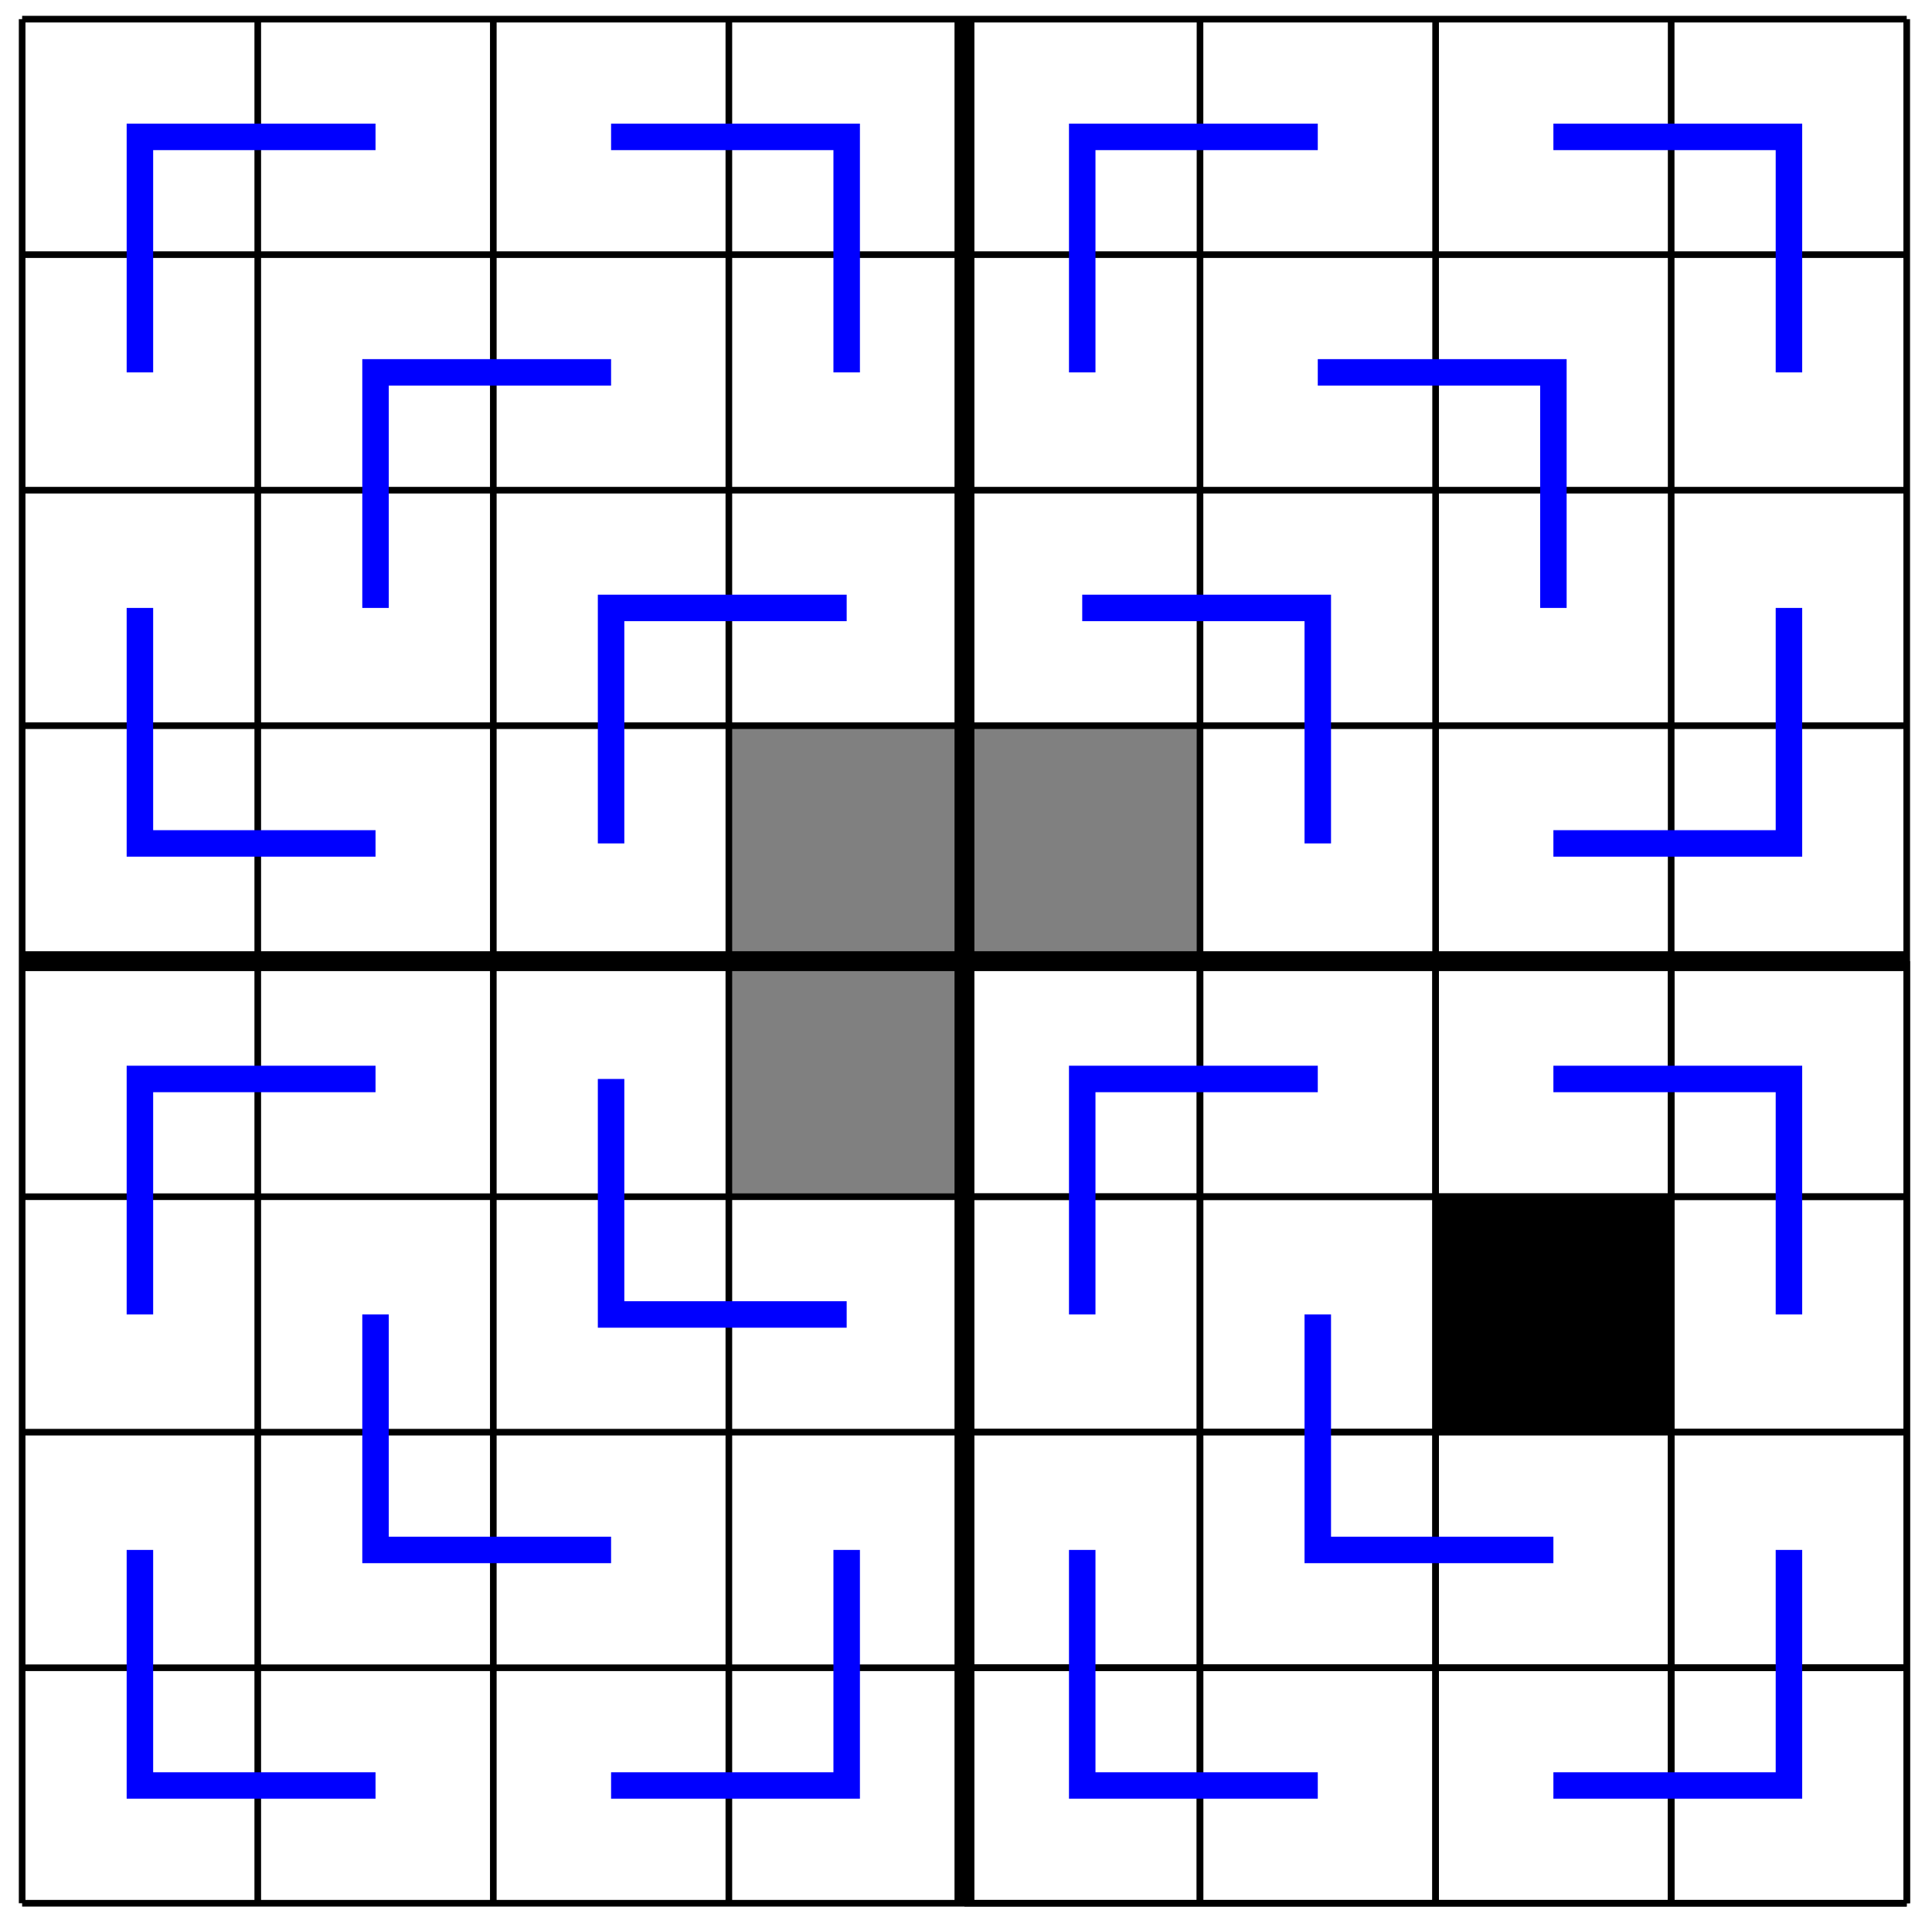
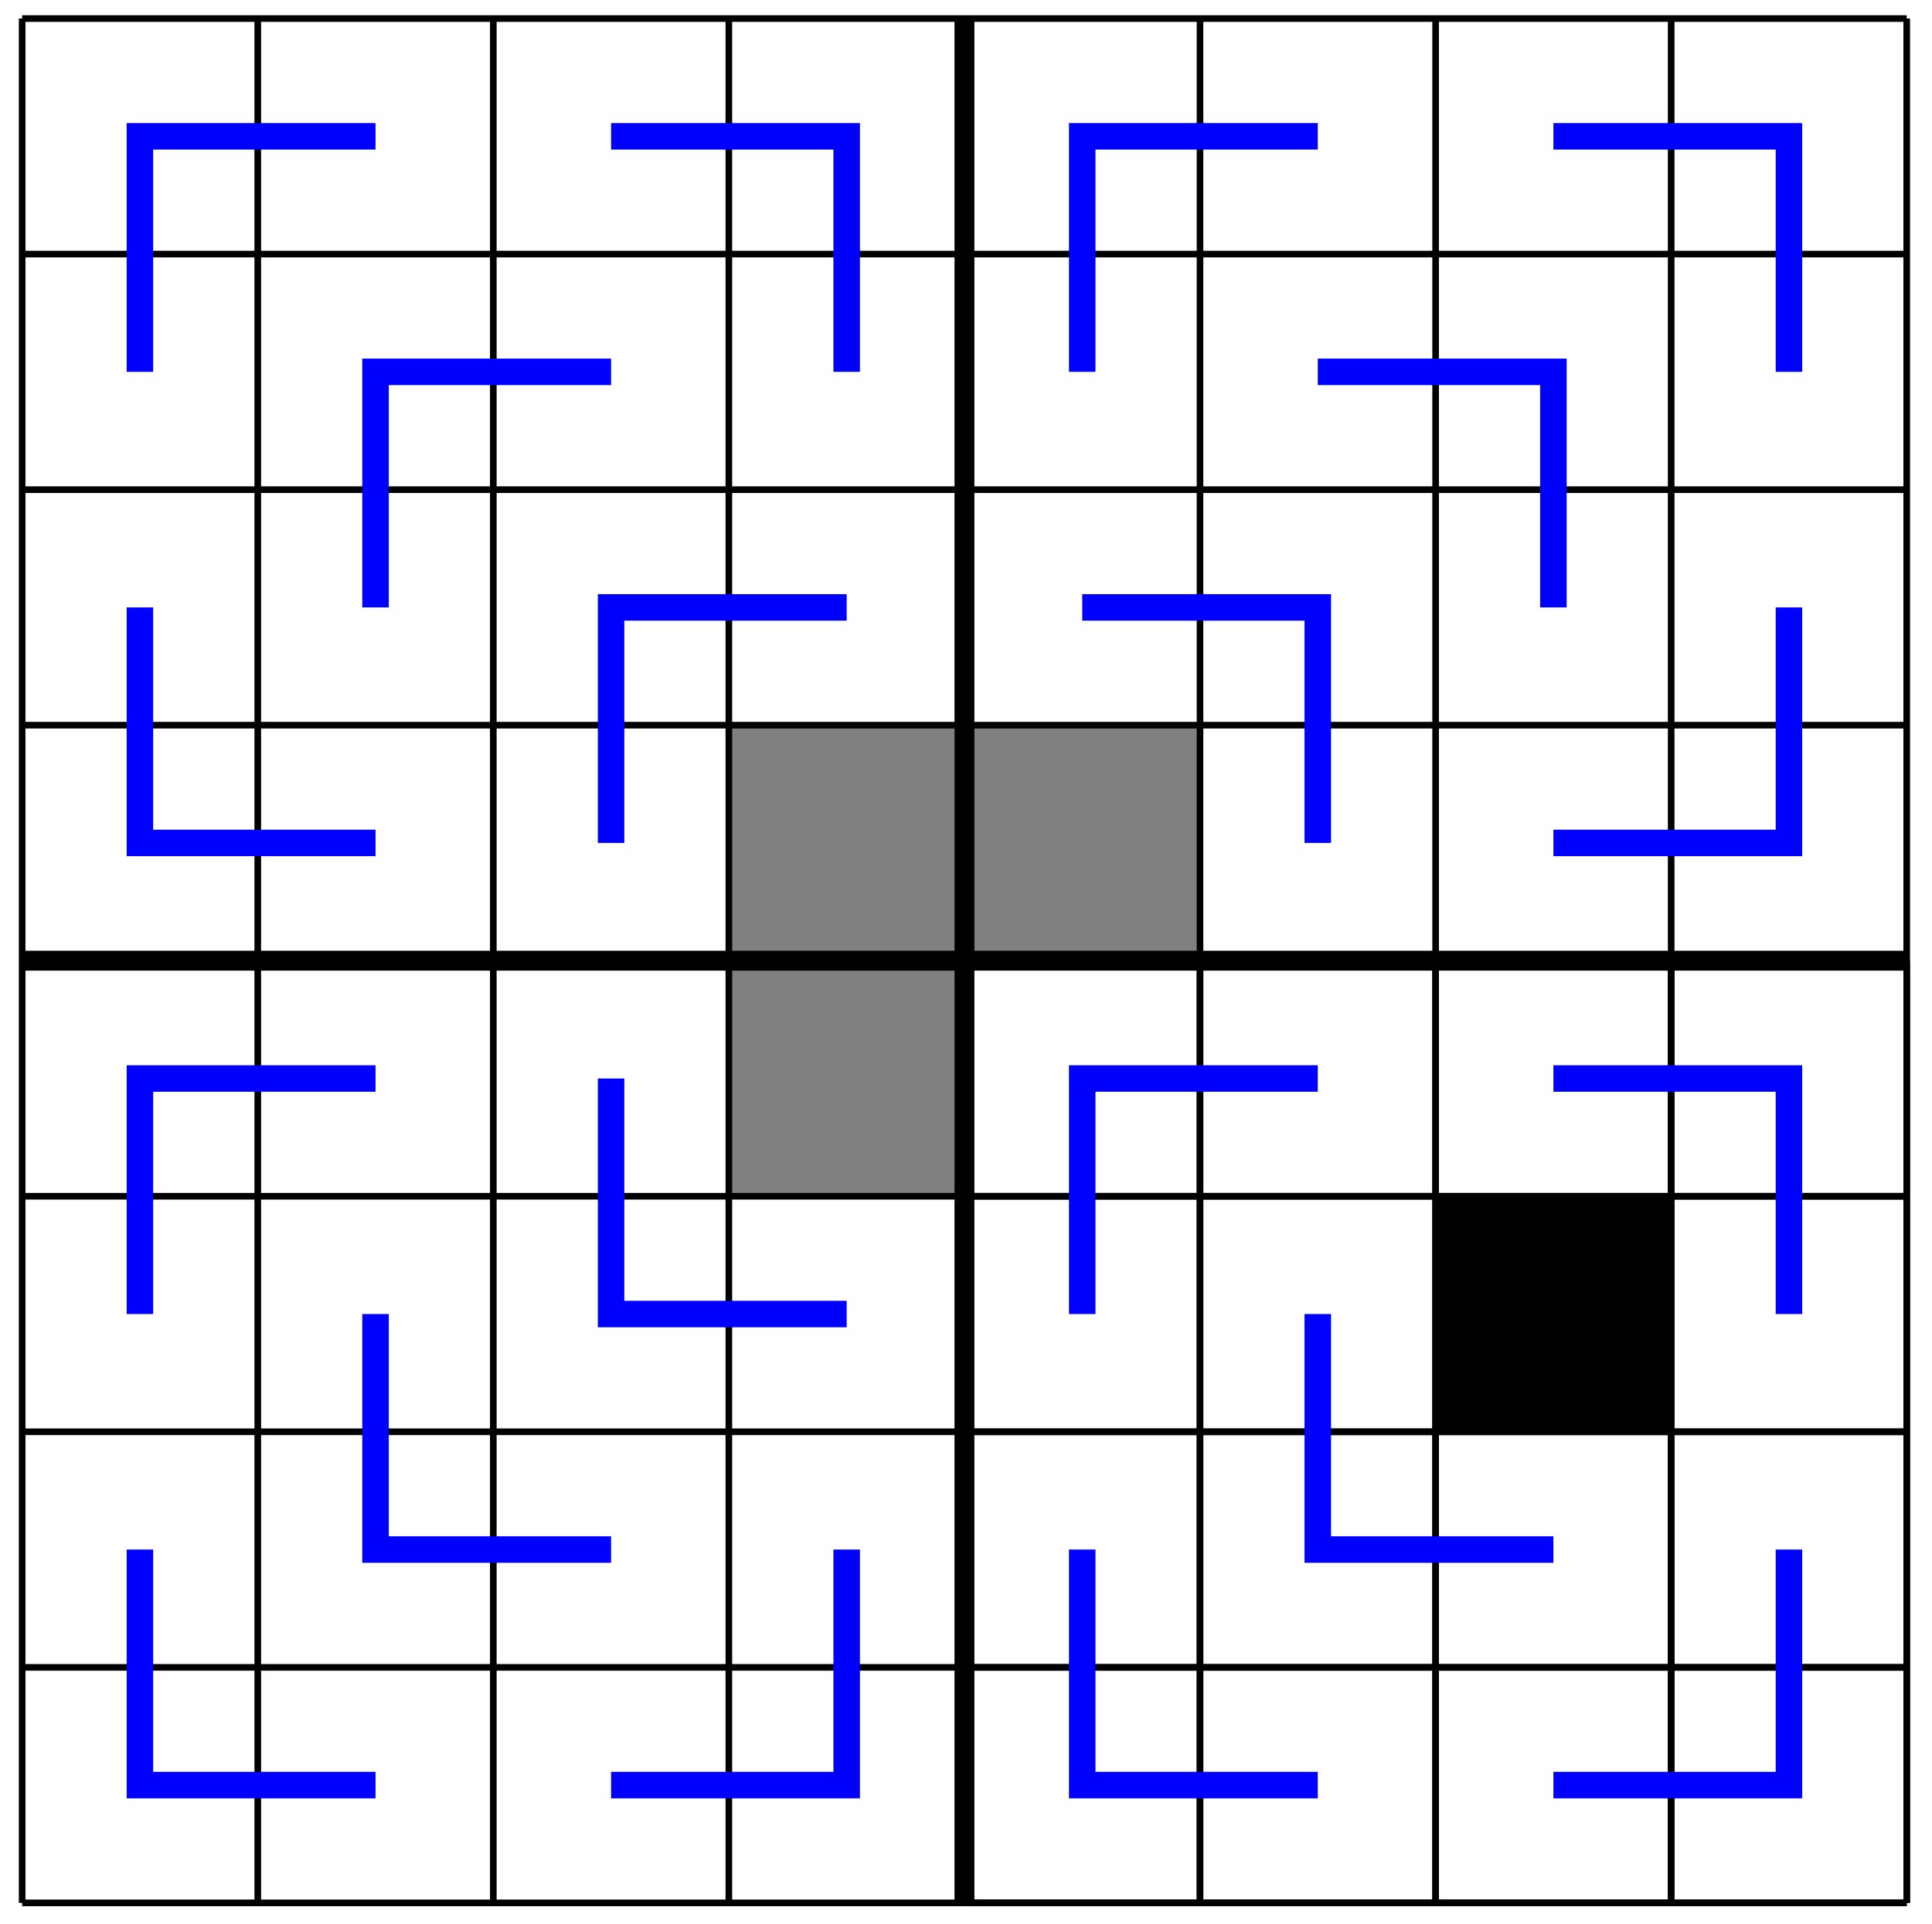
- <svg xmlns="http://www.w3.org/2000/svg" width="116.24pt" height="115.691pt" viewBox="0 0 116.24 115.691" version="1.1">
+ <svg xmlns="http://www.w3.org/2000/svg" width="116.24" height="115.76" viewBox="0 0 116.24 115.76">
  <defs>
-     <clipPath id="clip1">
-       <path d="M 57 0 L 59 0 L 59 115.691 L 57 115.691 Z M 57 0 " />
+     <clipPath id="clip-0">
+       <path clip-rule="nonzero" d="M 57 0 L 59 0 L 59 115.762 L 57 115.762 Z M 57 0 " />
    </clipPath>
  </defs>
-   <g id="surface1">
-     <path style=" stroke:none;fill-rule:nonzero;fill:rgb(50%,50%,50%);fill-opacity:1;" d="M 43.852 72.02 L 58.027 72.02 L 58.027 57.844 L 72.199 57.844 L 72.199 43.672 L 43.852 43.672 Z M 43.852 72.02 " />
-     <path style="fill:none;stroke-width:0.399;stroke-linecap:butt;stroke-linejoin:miter;stroke:rgb(0%,0%,0%);stroke-opacity:1;stroke-miterlimit:10;" d="M -0.001 0 L 113.386 0 " transform="matrix(1,0,0,-1,1.333,114.5392)" />
-     <path style="fill:none;stroke-width:0.399;stroke-linecap:butt;stroke-linejoin:miter;stroke:rgb(0%,0%,0%);stroke-opacity:1;stroke-miterlimit:10;" d="M -0.001 0 L -0.001 113.387 " transform="matrix(1,0,0,-1,1.333,114.5392)" />
-     <path style="fill:none;stroke-width:0.399;stroke-linecap:butt;stroke-linejoin:miter;stroke:rgb(0%,0%,0%);stroke-opacity:1;stroke-miterlimit:10;" d="M -0.001 14.172 L 113.386 14.172 " transform="matrix(1,0,0,-1,1.333,114.5392)" />
-     <path style="fill:none;stroke-width:0.399;stroke-linecap:butt;stroke-linejoin:miter;stroke:rgb(0%,0%,0%);stroke-opacity:1;stroke-miterlimit:10;" d="M 14.175 0 L 14.175 113.387 " transform="matrix(1,0,0,-1,1.333,114.5392)" />
-     <path style="fill:none;stroke-width:0.399;stroke-linecap:butt;stroke-linejoin:miter;stroke:rgb(0%,0%,0%);stroke-opacity:1;stroke-miterlimit:10;" d="M -0.001 28.348 L 113.386 28.348 " transform="matrix(1,0,0,-1,1.333,114.5392)" />
-     <path style="fill:none;stroke-width:0.399;stroke-linecap:butt;stroke-linejoin:miter;stroke:rgb(0%,0%,0%);stroke-opacity:1;stroke-miterlimit:10;" d="M 28.347 0 L 28.347 113.387 " transform="matrix(1,0,0,-1,1.333,114.5392)" />
-     <path style="fill:none;stroke-width:0.399;stroke-linecap:butt;stroke-linejoin:miter;stroke:rgb(0%,0%,0%);stroke-opacity:1;stroke-miterlimit:10;" d="M -0.001 42.52 L 113.386 42.52 " transform="matrix(1,0,0,-1,1.333,114.5392)" />
-     <path style="fill:none;stroke-width:0.399;stroke-linecap:butt;stroke-linejoin:miter;stroke:rgb(0%,0%,0%);stroke-opacity:1;stroke-miterlimit:10;" d="M 42.519 0 L 42.519 113.387 " transform="matrix(1,0,0,-1,1.333,114.5392)" />
-     <path style="fill:none;stroke-width:0.399;stroke-linecap:butt;stroke-linejoin:miter;stroke:rgb(0%,0%,0%);stroke-opacity:1;stroke-miterlimit:10;" d="M -0.001 56.695 L 113.386 56.695 " transform="matrix(1,0,0,-1,1.333,114.5392)" />
-     <path style="fill:none;stroke-width:0.399;stroke-linecap:butt;stroke-linejoin:miter;stroke:rgb(0%,0%,0%);stroke-opacity:1;stroke-miterlimit:10;" d="M 56.694 0 L 56.694 113.387 " transform="matrix(1,0,0,-1,1.333,114.5392)" />
-     <path style="fill:none;stroke-width:0.399;stroke-linecap:butt;stroke-linejoin:miter;stroke:rgb(0%,0%,0%);stroke-opacity:1;stroke-miterlimit:10;" d="M -0.001 70.867 L 113.386 70.867 " transform="matrix(1,0,0,-1,1.333,114.5392)" />
-     <path style="fill:none;stroke-width:0.399;stroke-linecap:butt;stroke-linejoin:miter;stroke:rgb(0%,0%,0%);stroke-opacity:1;stroke-miterlimit:10;" d="M 70.866 0 L 70.866 113.387 " transform="matrix(1,0,0,-1,1.333,114.5392)" />
-     <path style="fill:none;stroke-width:0.399;stroke-linecap:butt;stroke-linejoin:miter;stroke:rgb(0%,0%,0%);stroke-opacity:1;stroke-miterlimit:10;" d="M -0.001 85.039 L 113.386 85.039 " transform="matrix(1,0,0,-1,1.333,114.5392)" />
-     <path style="fill:none;stroke-width:0.399;stroke-linecap:butt;stroke-linejoin:miter;stroke:rgb(0%,0%,0%);stroke-opacity:1;stroke-miterlimit:10;" d="M 85.042 0 L 85.042 113.387 " transform="matrix(1,0,0,-1,1.333,114.5392)" />
-     <path style="fill:none;stroke-width:0.399;stroke-linecap:butt;stroke-linejoin:miter;stroke:rgb(0%,0%,0%);stroke-opacity:1;stroke-miterlimit:10;" d="M -0.001 99.215 L 113.386 99.215 " transform="matrix(1,0,0,-1,1.333,114.5392)" />
-     <path style="fill:none;stroke-width:0.399;stroke-linecap:butt;stroke-linejoin:miter;stroke:rgb(0%,0%,0%);stroke-opacity:1;stroke-miterlimit:10;" d="M 99.214 0 L 99.214 113.387 " transform="matrix(1,0,0,-1,1.333,114.5392)" />
-     <path style="fill:none;stroke-width:0.399;stroke-linecap:butt;stroke-linejoin:miter;stroke:rgb(0%,0%,0%);stroke-opacity:1;stroke-miterlimit:10;" d="M -0.001 113.387 L 113.386 113.387 " transform="matrix(1,0,0,-1,1.333,114.5392)" />
-     <path style="fill:none;stroke-width:0.399;stroke-linecap:butt;stroke-linejoin:miter;stroke:rgb(0%,0%,0%);stroke-opacity:1;stroke-miterlimit:10;" d="M 113.386 0 L 113.386 113.387 " transform="matrix(1,0,0,-1,1.333,114.5392)" />
-     <path style=" stroke:none;fill-rule:nonzero;fill:rgb(0%,0%,0%);fill-opacity:1;" d="M 86.375 86.191 L 86.375 72.02 L 100.547 72.02 L 100.547 86.191 Z M 86.375 86.191 " />
-     <g clip-path="url(#clip1)" clip-rule="nonzero">
-       <path style="fill:none;stroke-width:1.196;stroke-linecap:butt;stroke-linejoin:miter;stroke:rgb(0%,0%,0%);stroke-opacity:1;stroke-miterlimit:10;" d="M 56.694 0 L 56.694 113.387 " transform="matrix(1,0,0,-1,1.333,114.5392)" />
-     </g>
-     <path style="fill:none;stroke-width:1.196;stroke-linecap:butt;stroke-linejoin:miter;stroke:rgb(0%,0%,0%);stroke-opacity:1;stroke-miterlimit:10;" d="M -0.001 56.695 L 113.386 56.695 " transform="matrix(1,0,0,-1,1.333,114.5392)" />
-     <path style="fill:none;stroke-width:1.594;stroke-linecap:butt;stroke-linejoin:miter;stroke:rgb(0%,0%,100%);stroke-opacity:1;stroke-miterlimit:10;" d="M 63.78 77.953 L 77.952 77.953 L 77.952 63.781 " transform="matrix(1,0,0,-1,1.333,114.5392)" />
-     <path style="fill:none;stroke-width:1.594;stroke-linecap:butt;stroke-linejoin:miter;stroke:rgb(0%,0%,100%);stroke-opacity:1;stroke-miterlimit:10;" d="M 77.952 92.129 L 92.128 92.129 L 92.128 77.953 " transform="matrix(1,0,0,-1,1.333,114.5392)" />
-     <path style="fill:none;stroke-width:1.594;stroke-linecap:butt;stroke-linejoin:miter;stroke:rgb(0%,0%,100%);stroke-opacity:1;stroke-miterlimit:10;" d="M 63.78 92.129 L 63.78 106.301 L 77.952 106.301 " transform="matrix(1,0,0,-1,1.333,114.5392)" />
-     <path style="fill:none;stroke-width:1.594;stroke-linecap:butt;stroke-linejoin:miter;stroke:rgb(0%,0%,100%);stroke-opacity:1;stroke-miterlimit:10;" d="M 92.128 106.301 L 106.3 106.301 L 106.3 92.129 " transform="matrix(1,0,0,-1,1.333,114.5392)" />
-     <path style="fill:none;stroke-width:1.594;stroke-linecap:butt;stroke-linejoin:miter;stroke:rgb(0%,0%,100%);stroke-opacity:1;stroke-miterlimit:10;" d="M 92.128 63.781 L 106.3 63.781 L 106.3 77.953 " transform="matrix(1,0,0,-1,1.333,114.5392)" />
-     <path style="fill:none;stroke-width:1.594;stroke-linecap:butt;stroke-linejoin:miter;stroke:rgb(0%,0%,100%);stroke-opacity:1;stroke-miterlimit:10;" d="M 49.608 35.434 L 35.433 35.434 L 35.433 49.606 " transform="matrix(1,0,0,-1,1.333,114.5392)" />
-     <path style="fill:none;stroke-width:1.594;stroke-linecap:butt;stroke-linejoin:miter;stroke:rgb(0%,0%,100%);stroke-opacity:1;stroke-miterlimit:10;" d="M 35.433 21.262 L 21.261 21.262 L 21.261 35.434 " transform="matrix(1,0,0,-1,1.333,114.5392)" />
-     <path style="fill:none;stroke-width:1.594;stroke-linecap:butt;stroke-linejoin:miter;stroke:rgb(0%,0%,100%);stroke-opacity:1;stroke-miterlimit:10;" d="M 49.608 21.262 L 49.608 7.086 L 35.433 7.086 " transform="matrix(1,0,0,-1,1.333,114.5392)" />
-     <path style="fill:none;stroke-width:1.594;stroke-linecap:butt;stroke-linejoin:miter;stroke:rgb(0%,0%,100%);stroke-opacity:1;stroke-miterlimit:10;" d="M 21.261 7.086 L 7.085 7.086 L 7.085 21.262 " transform="matrix(1,0,0,-1,1.333,114.5392)" />
-     <path style="fill:none;stroke-width:1.594;stroke-linecap:butt;stroke-linejoin:miter;stroke:rgb(0%,0%,100%);stroke-opacity:1;stroke-miterlimit:10;" d="M 21.261 49.606 L 7.085 49.606 L 7.085 35.434 " transform="matrix(1,0,0,-1,1.333,114.5392)" />
-     <path style="fill:none;stroke-width:1.594;stroke-linecap:butt;stroke-linejoin:miter;stroke:rgb(0%,0%,100%);stroke-opacity:1;stroke-miterlimit:10;" d="M 35.433 63.781 L 35.433 77.953 L 49.608 77.953 " transform="matrix(1,0,0,-1,1.333,114.5392)" />
-     <path style="fill:none;stroke-width:1.594;stroke-linecap:butt;stroke-linejoin:miter;stroke:rgb(0%,0%,100%);stroke-opacity:1;stroke-miterlimit:10;" d="M 21.261 77.953 L 21.261 92.129 L 35.433 92.129 " transform="matrix(1,0,0,-1,1.333,114.5392)" />
-     <path style="fill:none;stroke-width:1.594;stroke-linecap:butt;stroke-linejoin:miter;stroke:rgb(0%,0%,100%);stroke-opacity:1;stroke-miterlimit:10;" d="M 21.261 63.781 L 7.085 63.781 L 7.085 77.953 " transform="matrix(1,0,0,-1,1.333,114.5392)" />
-     <path style="fill:none;stroke-width:1.594;stroke-linecap:butt;stroke-linejoin:miter;stroke:rgb(0%,0%,100%);stroke-opacity:1;stroke-miterlimit:10;" d="M 7.085 92.129 L 7.085 106.301 L 21.261 106.301 " transform="matrix(1,0,0,-1,1.333,114.5392)" />
-     <path style="fill:none;stroke-width:1.594;stroke-linecap:butt;stroke-linejoin:miter;stroke:rgb(0%,0%,100%);stroke-opacity:1;stroke-miterlimit:10;" d="M 49.608 92.129 L 49.608 106.301 L 35.433 106.301 " transform="matrix(1,0,0,-1,1.333,114.5392)" />
-     <path style="fill:none;stroke-width:0.399;stroke-linecap:butt;stroke-linejoin:miter;stroke:rgb(0%,0%,0%);stroke-opacity:1;stroke-miterlimit:10;" d="M 56.694 0 L 113.386 0 " transform="matrix(1,0,0,-1,1.333,114.5392)" />
-     <path style="fill:none;stroke-width:0.399;stroke-linecap:butt;stroke-linejoin:miter;stroke:rgb(0%,0%,0%);stroke-opacity:1;stroke-miterlimit:10;" d="M 56.694 0 L 56.694 56.695 " transform="matrix(1,0,0,-1,1.333,114.5392)" />
-     <path style="fill:none;stroke-width:0.399;stroke-linecap:butt;stroke-linejoin:miter;stroke:rgb(0%,0%,0%);stroke-opacity:1;stroke-miterlimit:10;" d="M 56.694 14.172 L 113.386 14.172 " transform="matrix(1,0,0,-1,1.333,114.5392)" />
-     <path style="fill:none;stroke-width:0.399;stroke-linecap:butt;stroke-linejoin:miter;stroke:rgb(0%,0%,0%);stroke-opacity:1;stroke-miterlimit:10;" d="M 70.866 0 L 70.866 56.695 " transform="matrix(1,0,0,-1,1.333,114.5392)" />
-     <path style="fill:none;stroke-width:0.399;stroke-linecap:butt;stroke-linejoin:miter;stroke:rgb(0%,0%,0%);stroke-opacity:1;stroke-miterlimit:10;" d="M 56.694 28.348 L 113.386 28.348 " transform="matrix(1,0,0,-1,1.333,114.5392)" />
-     <path style="fill:none;stroke-width:0.399;stroke-linecap:butt;stroke-linejoin:miter;stroke:rgb(0%,0%,0%);stroke-opacity:1;stroke-miterlimit:10;" d="M 85.042 0 L 85.042 56.695 " transform="matrix(1,0,0,-1,1.333,114.5392)" />
-     <path style="fill:none;stroke-width:0.399;stroke-linecap:butt;stroke-linejoin:miter;stroke:rgb(0%,0%,0%);stroke-opacity:1;stroke-miterlimit:10;" d="M 56.694 42.52 L 113.386 42.52 " transform="matrix(1,0,0,-1,1.333,114.5392)" />
-     <path style="fill:none;stroke-width:0.399;stroke-linecap:butt;stroke-linejoin:miter;stroke:rgb(0%,0%,0%);stroke-opacity:1;stroke-miterlimit:10;" d="M 99.214 0 L 99.214 56.695 " transform="matrix(1,0,0,-1,1.333,114.5392)" />
-     <path style="fill:none;stroke-width:0.399;stroke-linecap:butt;stroke-linejoin:miter;stroke:rgb(0%,0%,0%);stroke-opacity:1;stroke-miterlimit:10;" d="M 56.694 56.695 L 113.386 56.695 " transform="matrix(1,0,0,-1,1.333,114.5392)" />
-     <path style="fill:none;stroke-width:0.399;stroke-linecap:butt;stroke-linejoin:miter;stroke:rgb(0%,0%,0%);stroke-opacity:1;stroke-miterlimit:10;" d="M 113.386 0 L 113.386 56.695 " transform="matrix(1,0,0,-1,1.333,114.5392)" />
-     <path style=" stroke:none;fill-rule:nonzero;fill:rgb(0%,0%,0%);fill-opacity:1;" d="M 86.375 86.191 L 100.547 86.191 L 100.547 72.02 L 86.375 72.02 Z M 86.375 86.191 " />
-     <path style="fill:none;stroke-width:1.594;stroke-linecap:butt;stroke-linejoin:miter;stroke:rgb(0%,0%,100%);stroke-opacity:1;stroke-miterlimit:10;" d="M 63.78 21.262 L 63.78 7.086 L 77.952 7.086 " transform="matrix(1,0,0,-1,1.333,114.5392)" />
-     <path style="fill:none;stroke-width:1.594;stroke-linecap:butt;stroke-linejoin:miter;stroke:rgb(0%,0%,100%);stroke-opacity:1;stroke-miterlimit:10;" d="M 77.952 35.434 L 77.952 21.262 L 92.128 21.262 " transform="matrix(1,0,0,-1,1.333,114.5392)" />
-     <path style="fill:none;stroke-width:1.594;stroke-linecap:butt;stroke-linejoin:miter;stroke:rgb(0%,0%,100%);stroke-opacity:1;stroke-miterlimit:10;" d="M 63.78 35.434 L 63.78 49.606 L 77.952 49.606 " transform="matrix(1,0,0,-1,1.333,114.5392)" />
-     <path style="fill:none;stroke-width:1.594;stroke-linecap:butt;stroke-linejoin:miter;stroke:rgb(0%,0%,100%);stroke-opacity:1;stroke-miterlimit:10;" d="M 92.128 49.606 L 106.3 49.606 L 106.3 35.434 " transform="matrix(1,0,0,-1,1.333,114.5392)" />
-     <path style="fill:none;stroke-width:1.594;stroke-linecap:butt;stroke-linejoin:miter;stroke:rgb(0%,0%,100%);stroke-opacity:1;stroke-miterlimit:10;" d="M 92.128 7.086 L 106.3 7.086 L 106.3 21.262 " transform="matrix(1,0,0,-1,1.333,114.5392)" />
+   <path fill-rule="nonzero" fill="rgb(50%, 50%, 50%)" fill-opacity="1" d="M 43.852 71.984 L 58.027 71.984 L 58.027 57.809 L 72.199 57.809 L 72.199 43.637 L 43.852 43.637 Z M 43.852 71.984 " />
+   <path fill="none" stroke-width="0.399" stroke-linecap="butt" stroke-linejoin="miter" stroke="rgb(0%, 0%, 0%)" stroke-opacity="1" stroke-miterlimit="10" d="M -0.001 0 L 113.386 0 " transform="matrix(1, 0, 0, -1, 1.333, 114.504)" />
+   <path fill="none" stroke-width="0.399" stroke-linecap="butt" stroke-linejoin="miter" stroke="rgb(0%, 0%, 0%)" stroke-opacity="1" stroke-miterlimit="10" d="M -0.001 0 L -0.001 113.387 " transform="matrix(1, 0, 0, -1, 1.333, 114.504)" />
+   <path fill="none" stroke-width="0.399" stroke-linecap="butt" stroke-linejoin="miter" stroke="rgb(0%, 0%, 0%)" stroke-opacity="1" stroke-miterlimit="10" d="M -0.001 14.172 L 113.386 14.172 " transform="matrix(1, 0, 0, -1, 1.333, 114.504)" />
+   <path fill="none" stroke-width="0.399" stroke-linecap="butt" stroke-linejoin="miter" stroke="rgb(0%, 0%, 0%)" stroke-opacity="1" stroke-miterlimit="10" d="M 14.175 0 L 14.175 113.387 " transform="matrix(1, 0, 0, -1, 1.333, 114.504)" />
+   <path fill="none" stroke-width="0.399" stroke-linecap="butt" stroke-linejoin="miter" stroke="rgb(0%, 0%, 0%)" stroke-opacity="1" stroke-miterlimit="10" d="M -0.001 28.348 L 113.386 28.348 " transform="matrix(1, 0, 0, -1, 1.333, 114.504)" />
+   <path fill="none" stroke-width="0.399" stroke-linecap="butt" stroke-linejoin="miter" stroke="rgb(0%, 0%, 0%)" stroke-opacity="1" stroke-miterlimit="10" d="M 28.347 0 L 28.347 113.387 " transform="matrix(1, 0, 0, -1, 1.333, 114.504)" />
+   <path fill="none" stroke-width="0.399" stroke-linecap="butt" stroke-linejoin="miter" stroke="rgb(0%, 0%, 0%)" stroke-opacity="1" stroke-miterlimit="10" d="M -0.001 42.52 L 113.386 42.52 " transform="matrix(1, 0, 0, -1, 1.333, 114.504)" />
+   <path fill="none" stroke-width="0.399" stroke-linecap="butt" stroke-linejoin="miter" stroke="rgb(0%, 0%, 0%)" stroke-opacity="1" stroke-miterlimit="10" d="M 42.519 0 L 42.519 113.387 " transform="matrix(1, 0, 0, -1, 1.333, 114.504)" />
+   <path fill="none" stroke-width="0.399" stroke-linecap="butt" stroke-linejoin="miter" stroke="rgb(0%, 0%, 0%)" stroke-opacity="1" stroke-miterlimit="10" d="M -0.001 56.695 L 113.386 56.695 " transform="matrix(1, 0, 0, -1, 1.333, 114.504)" />
+   <path fill="none" stroke-width="0.399" stroke-linecap="butt" stroke-linejoin="miter" stroke="rgb(0%, 0%, 0%)" stroke-opacity="1" stroke-miterlimit="10" d="M 56.694 0 L 56.694 113.387 " transform="matrix(1, 0, 0, -1, 1.333, 114.504)" />
+   <path fill="none" stroke-width="0.399" stroke-linecap="butt" stroke-linejoin="miter" stroke="rgb(0%, 0%, 0%)" stroke-opacity="1" stroke-miterlimit="10" d="M -0.001 70.867 L 113.386 70.867 " transform="matrix(1, 0, 0, -1, 1.333, 114.504)" />
+   <path fill="none" stroke-width="0.399" stroke-linecap="butt" stroke-linejoin="miter" stroke="rgb(0%, 0%, 0%)" stroke-opacity="1" stroke-miterlimit="10" d="M 70.866 0 L 70.866 113.387 " transform="matrix(1, 0, 0, -1, 1.333, 114.504)" />
+   <path fill="none" stroke-width="0.399" stroke-linecap="butt" stroke-linejoin="miter" stroke="rgb(0%, 0%, 0%)" stroke-opacity="1" stroke-miterlimit="10" d="M -0.001 85.039 L 113.386 85.039 " transform="matrix(1, 0, 0, -1, 1.333, 114.504)" />
+   <path fill="none" stroke-width="0.399" stroke-linecap="butt" stroke-linejoin="miter" stroke="rgb(0%, 0%, 0%)" stroke-opacity="1" stroke-miterlimit="10" d="M 85.042 0 L 85.042 113.387 " transform="matrix(1, 0, 0, -1, 1.333, 114.504)" />
+   <path fill="none" stroke-width="0.399" stroke-linecap="butt" stroke-linejoin="miter" stroke="rgb(0%, 0%, 0%)" stroke-opacity="1" stroke-miterlimit="10" d="M -0.001 99.215 L 113.386 99.215 " transform="matrix(1, 0, 0, -1, 1.333, 114.504)" />
+   <path fill="none" stroke-width="0.399" stroke-linecap="butt" stroke-linejoin="miter" stroke="rgb(0%, 0%, 0%)" stroke-opacity="1" stroke-miterlimit="10" d="M 99.214 0 L 99.214 113.387 " transform="matrix(1, 0, 0, -1, 1.333, 114.504)" />
+   <path fill="none" stroke-width="0.399" stroke-linecap="butt" stroke-linejoin="miter" stroke="rgb(0%, 0%, 0%)" stroke-opacity="1" stroke-miterlimit="10" d="M -0.001 113.387 L 113.386 113.387 " transform="matrix(1, 0, 0, -1, 1.333, 114.504)" />
+   <path fill="none" stroke-width="0.399" stroke-linecap="butt" stroke-linejoin="miter" stroke="rgb(0%, 0%, 0%)" stroke-opacity="1" stroke-miterlimit="10" d="M 113.386 0 L 113.386 113.387 " transform="matrix(1, 0, 0, -1, 1.333, 114.504)" />
+   <path fill-rule="nonzero" fill="rgb(0%, 0%, 0%)" fill-opacity="1" d="M 86.375 86.156 L 86.375 71.984 L 100.547 71.984 L 100.547 86.156 Z M 86.375 86.156 " />
+   <g clip-path="url(#clip-0)">
+     <path fill="none" stroke-width="1.196" stroke-linecap="butt" stroke-linejoin="miter" stroke="rgb(0%, 0%, 0%)" stroke-opacity="1" stroke-miterlimit="10" d="M 56.694 0 L 56.694 113.387 " transform="matrix(1, 0, 0, -1, 1.333, 114.504)" />
  </g>
+   <path fill="none" stroke-width="1.196" stroke-linecap="butt" stroke-linejoin="miter" stroke="rgb(0%, 0%, 0%)" stroke-opacity="1" stroke-miterlimit="10" d="M -0.001 56.695 L 113.386 56.695 " transform="matrix(1, 0, 0, -1, 1.333, 114.504)" />
+   <path fill="none" stroke-width="1.594" stroke-linecap="butt" stroke-linejoin="miter" stroke="rgb(0%, 0%, 100%)" stroke-opacity="1" stroke-miterlimit="10" d="M 63.78 77.953 L 77.952 77.953 L 77.952 63.781 " transform="matrix(1, 0, 0, -1, 1.333, 114.504)" />
+   <path fill="none" stroke-width="1.594" stroke-linecap="butt" stroke-linejoin="miter" stroke="rgb(0%, 0%, 100%)" stroke-opacity="1" stroke-miterlimit="10" d="M 77.952 92.129 L 92.128 92.129 L 92.128 77.953 " transform="matrix(1, 0, 0, -1, 1.333, 114.504)" />
+   <path fill="none" stroke-width="1.594" stroke-linecap="butt" stroke-linejoin="miter" stroke="rgb(0%, 0%, 100%)" stroke-opacity="1" stroke-miterlimit="10" d="M 63.78 92.129 L 63.78 106.301 L 77.952 106.301 " transform="matrix(1, 0, 0, -1, 1.333, 114.504)" />
+   <path fill="none" stroke-width="1.594" stroke-linecap="butt" stroke-linejoin="miter" stroke="rgb(0%, 0%, 100%)" stroke-opacity="1" stroke-miterlimit="10" d="M 92.128 106.301 L 106.3 106.301 L 106.3 92.129 " transform="matrix(1, 0, 0, -1, 1.333, 114.504)" />
+   <path fill="none" stroke-width="1.594" stroke-linecap="butt" stroke-linejoin="miter" stroke="rgb(0%, 0%, 100%)" stroke-opacity="1" stroke-miterlimit="10" d="M 92.128 63.781 L 106.3 63.781 L 106.3 77.953 " transform="matrix(1, 0, 0, -1, 1.333, 114.504)" />
+   <path fill="none" stroke-width="1.594" stroke-linecap="butt" stroke-linejoin="miter" stroke="rgb(0%, 0%, 100%)" stroke-opacity="1" stroke-miterlimit="10" d="M 49.608 35.434 L 35.433 35.434 L 35.433 49.606 " transform="matrix(1, 0, 0, -1, 1.333, 114.504)" />
+   <path fill="none" stroke-width="1.594" stroke-linecap="butt" stroke-linejoin="miter" stroke="rgb(0%, 0%, 100%)" stroke-opacity="1" stroke-miterlimit="10" d="M 35.433 21.262 L 21.261 21.262 L 21.261 35.434 " transform="matrix(1, 0, 0, -1, 1.333, 114.504)" />
+   <path fill="none" stroke-width="1.594" stroke-linecap="butt" stroke-linejoin="miter" stroke="rgb(0%, 0%, 100%)" stroke-opacity="1" stroke-miterlimit="10" d="M 49.608 21.262 L 49.608 7.086 L 35.433 7.086 " transform="matrix(1, 0, 0, -1, 1.333, 114.504)" />
+   <path fill="none" stroke-width="1.594" stroke-linecap="butt" stroke-linejoin="miter" stroke="rgb(0%, 0%, 100%)" stroke-opacity="1" stroke-miterlimit="10" d="M 21.261 7.086 L 7.085 7.086 L 7.085 21.262 " transform="matrix(1, 0, 0, -1, 1.333, 114.504)" />
+   <path fill="none" stroke-width="1.594" stroke-linecap="butt" stroke-linejoin="miter" stroke="rgb(0%, 0%, 100%)" stroke-opacity="1" stroke-miterlimit="10" d="M 21.261 49.606 L 7.085 49.606 L 7.085 35.434 " transform="matrix(1, 0, 0, -1, 1.333, 114.504)" />
+   <path fill="none" stroke-width="1.594" stroke-linecap="butt" stroke-linejoin="miter" stroke="rgb(0%, 0%, 100%)" stroke-opacity="1" stroke-miterlimit="10" d="M 35.433 63.781 L 35.433 77.953 L 49.608 77.953 " transform="matrix(1, 0, 0, -1, 1.333, 114.504)" />
+   <path fill="none" stroke-width="1.594" stroke-linecap="butt" stroke-linejoin="miter" stroke="rgb(0%, 0%, 100%)" stroke-opacity="1" stroke-miterlimit="10" d="M 21.261 77.953 L 21.261 92.129 L 35.433 92.129 " transform="matrix(1, 0, 0, -1, 1.333, 114.504)" />
+   <path fill="none" stroke-width="1.594" stroke-linecap="butt" stroke-linejoin="miter" stroke="rgb(0%, 0%, 100%)" stroke-opacity="1" stroke-miterlimit="10" d="M 21.261 63.781 L 7.085 63.781 L 7.085 77.953 " transform="matrix(1, 0, 0, -1, 1.333, 114.504)" />
+   <path fill="none" stroke-width="1.594" stroke-linecap="butt" stroke-linejoin="miter" stroke="rgb(0%, 0%, 100%)" stroke-opacity="1" stroke-miterlimit="10" d="M 7.085 92.129 L 7.085 106.301 L 21.261 106.301 " transform="matrix(1, 0, 0, -1, 1.333, 114.504)" />
+   <path fill="none" stroke-width="1.594" stroke-linecap="butt" stroke-linejoin="miter" stroke="rgb(0%, 0%, 100%)" stroke-opacity="1" stroke-miterlimit="10" d="M 49.608 92.129 L 49.608 106.301 L 35.433 106.301 " transform="matrix(1, 0, 0, -1, 1.333, 114.504)" />
+   <path fill="none" stroke-width="0.399" stroke-linecap="butt" stroke-linejoin="miter" stroke="rgb(0%, 0%, 0%)" stroke-opacity="1" stroke-miterlimit="10" d="M 56.694 0 L 113.386 0 " transform="matrix(1, 0, 0, -1, 1.333, 114.504)" />
+   <path fill="none" stroke-width="0.399" stroke-linecap="butt" stroke-linejoin="miter" stroke="rgb(0%, 0%, 0%)" stroke-opacity="1" stroke-miterlimit="10" d="M 56.694 0 L 56.694 56.695 " transform="matrix(1, 0, 0, -1, 1.333, 114.504)" />
+   <path fill="none" stroke-width="0.399" stroke-linecap="butt" stroke-linejoin="miter" stroke="rgb(0%, 0%, 0%)" stroke-opacity="1" stroke-miterlimit="10" d="M 56.694 14.172 L 113.386 14.172 " transform="matrix(1, 0, 0, -1, 1.333, 114.504)" />
+   <path fill="none" stroke-width="0.399" stroke-linecap="butt" stroke-linejoin="miter" stroke="rgb(0%, 0%, 0%)" stroke-opacity="1" stroke-miterlimit="10" d="M 70.866 0 L 70.866 56.695 " transform="matrix(1, 0, 0, -1, 1.333, 114.504)" />
+   <path fill="none" stroke-width="0.399" stroke-linecap="butt" stroke-linejoin="miter" stroke="rgb(0%, 0%, 0%)" stroke-opacity="1" stroke-miterlimit="10" d="M 56.694 28.348 L 113.386 28.348 " transform="matrix(1, 0, 0, -1, 1.333, 114.504)" />
+   <path fill="none" stroke-width="0.399" stroke-linecap="butt" stroke-linejoin="miter" stroke="rgb(0%, 0%, 0%)" stroke-opacity="1" stroke-miterlimit="10" d="M 85.042 0 L 85.042 56.695 " transform="matrix(1, 0, 0, -1, 1.333, 114.504)" />
+   <path fill="none" stroke-width="0.399" stroke-linecap="butt" stroke-linejoin="miter" stroke="rgb(0%, 0%, 0%)" stroke-opacity="1" stroke-miterlimit="10" d="M 56.694 42.52 L 113.386 42.52 " transform="matrix(1, 0, 0, -1, 1.333, 114.504)" />
+   <path fill="none" stroke-width="0.399" stroke-linecap="butt" stroke-linejoin="miter" stroke="rgb(0%, 0%, 0%)" stroke-opacity="1" stroke-miterlimit="10" d="M 99.214 0 L 99.214 56.695 " transform="matrix(1, 0, 0, -1, 1.333, 114.504)" />
+   <path fill="none" stroke-width="0.399" stroke-linecap="butt" stroke-linejoin="miter" stroke="rgb(0%, 0%, 0%)" stroke-opacity="1" stroke-miterlimit="10" d="M 56.694 56.695 L 113.386 56.695 " transform="matrix(1, 0, 0, -1, 1.333, 114.504)" />
+   <path fill="none" stroke-width="0.399" stroke-linecap="butt" stroke-linejoin="miter" stroke="rgb(0%, 0%, 0%)" stroke-opacity="1" stroke-miterlimit="10" d="M 113.386 0 L 113.386 56.695 " transform="matrix(1, 0, 0, -1, 1.333, 114.504)" />
+   <path fill-rule="nonzero" fill="rgb(0%, 0%, 0%)" fill-opacity="1" d="M 86.375 86.156 L 100.547 86.156 L 100.547 71.984 L 86.375 71.984 Z M 86.375 86.156 " />
+   <path fill="none" stroke-width="1.594" stroke-linecap="butt" stroke-linejoin="miter" stroke="rgb(0%, 0%, 100%)" stroke-opacity="1" stroke-miterlimit="10" d="M 63.78 21.262 L 63.78 7.086 L 77.952 7.086 " transform="matrix(1, 0, 0, -1, 1.333, 114.504)" />
+   <path fill="none" stroke-width="1.594" stroke-linecap="butt" stroke-linejoin="miter" stroke="rgb(0%, 0%, 100%)" stroke-opacity="1" stroke-miterlimit="10" d="M 77.952 35.434 L 77.952 21.262 L 92.128 21.262 " transform="matrix(1, 0, 0, -1, 1.333, 114.504)" />
+   <path fill="none" stroke-width="1.594" stroke-linecap="butt" stroke-linejoin="miter" stroke="rgb(0%, 0%, 100%)" stroke-opacity="1" stroke-miterlimit="10" d="M 63.78 35.434 L 63.78 49.606 L 77.952 49.606 " transform="matrix(1, 0, 0, -1, 1.333, 114.504)" />
+   <path fill="none" stroke-width="1.594" stroke-linecap="butt" stroke-linejoin="miter" stroke="rgb(0%, 0%, 100%)" stroke-opacity="1" stroke-miterlimit="10" d="M 92.128 49.606 L 106.3 49.606 L 106.3 35.434 " transform="matrix(1, 0, 0, -1, 1.333, 114.504)" />
+   <path fill="none" stroke-width="1.594" stroke-linecap="butt" stroke-linejoin="miter" stroke="rgb(0%, 0%, 100%)" stroke-opacity="1" stroke-miterlimit="10" d="M 92.128 7.086 L 106.3 7.086 L 106.3 21.262 " transform="matrix(1, 0, 0, -1, 1.333, 114.504)" />
</svg>
